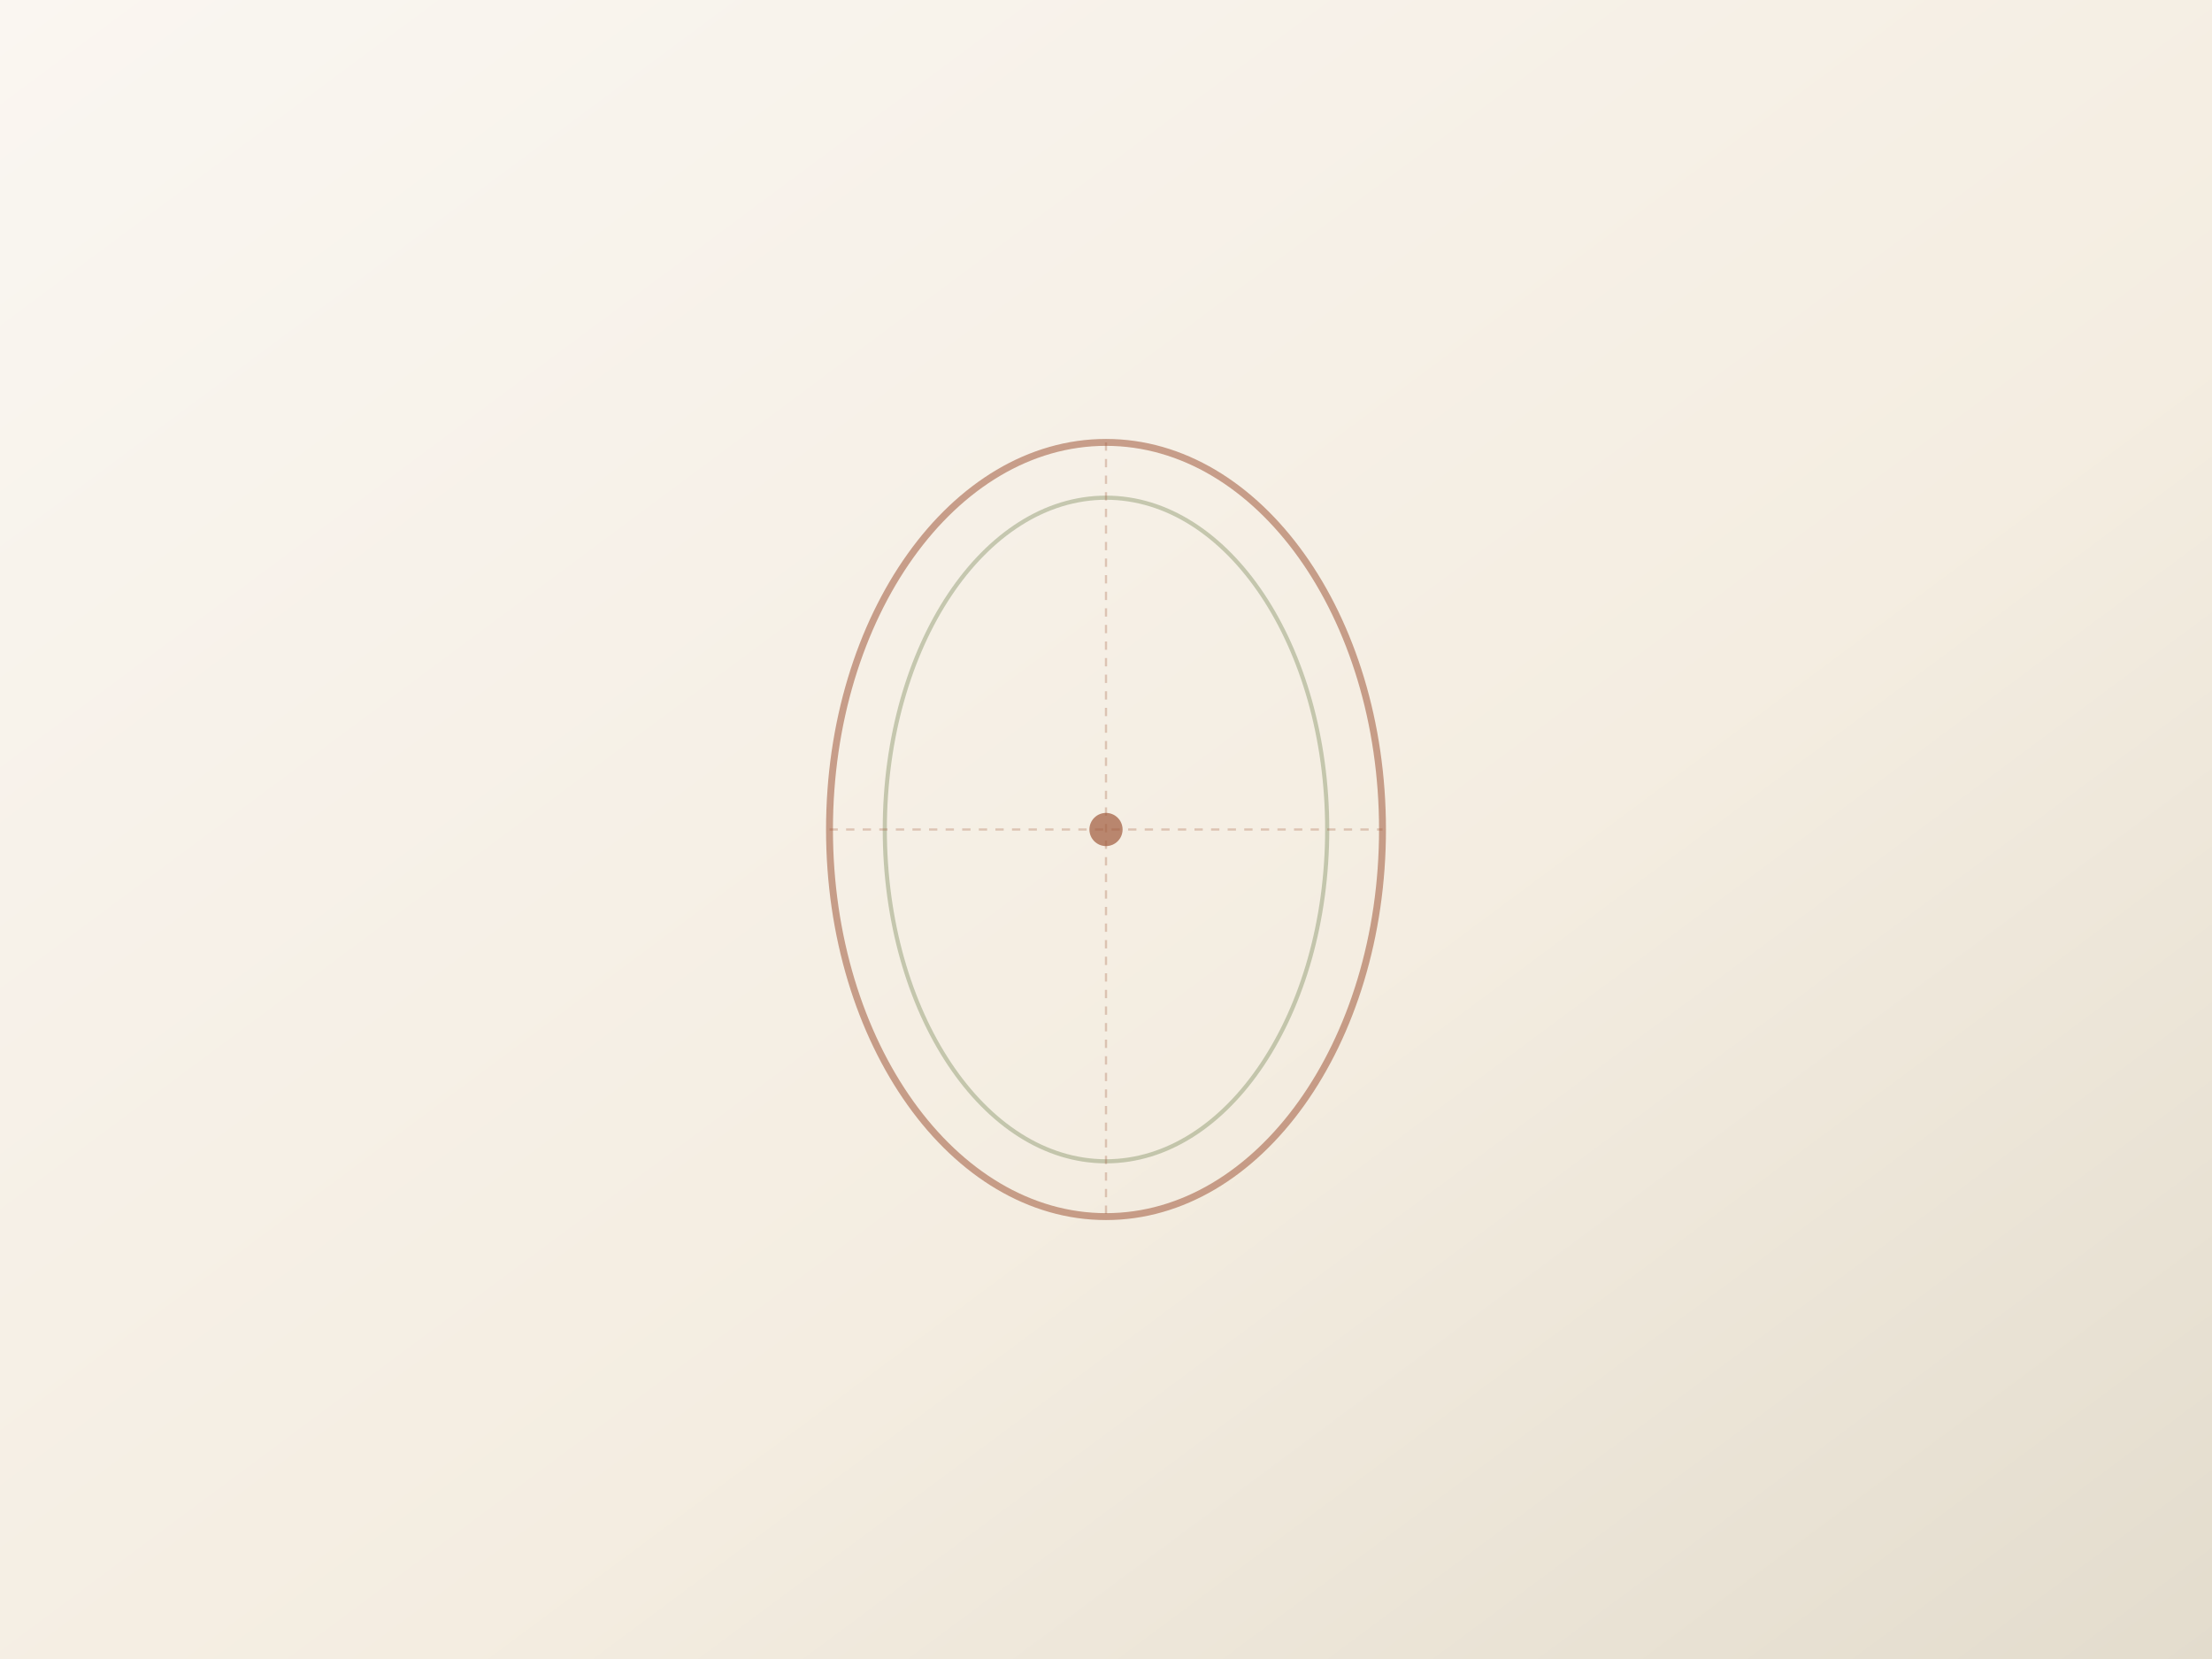
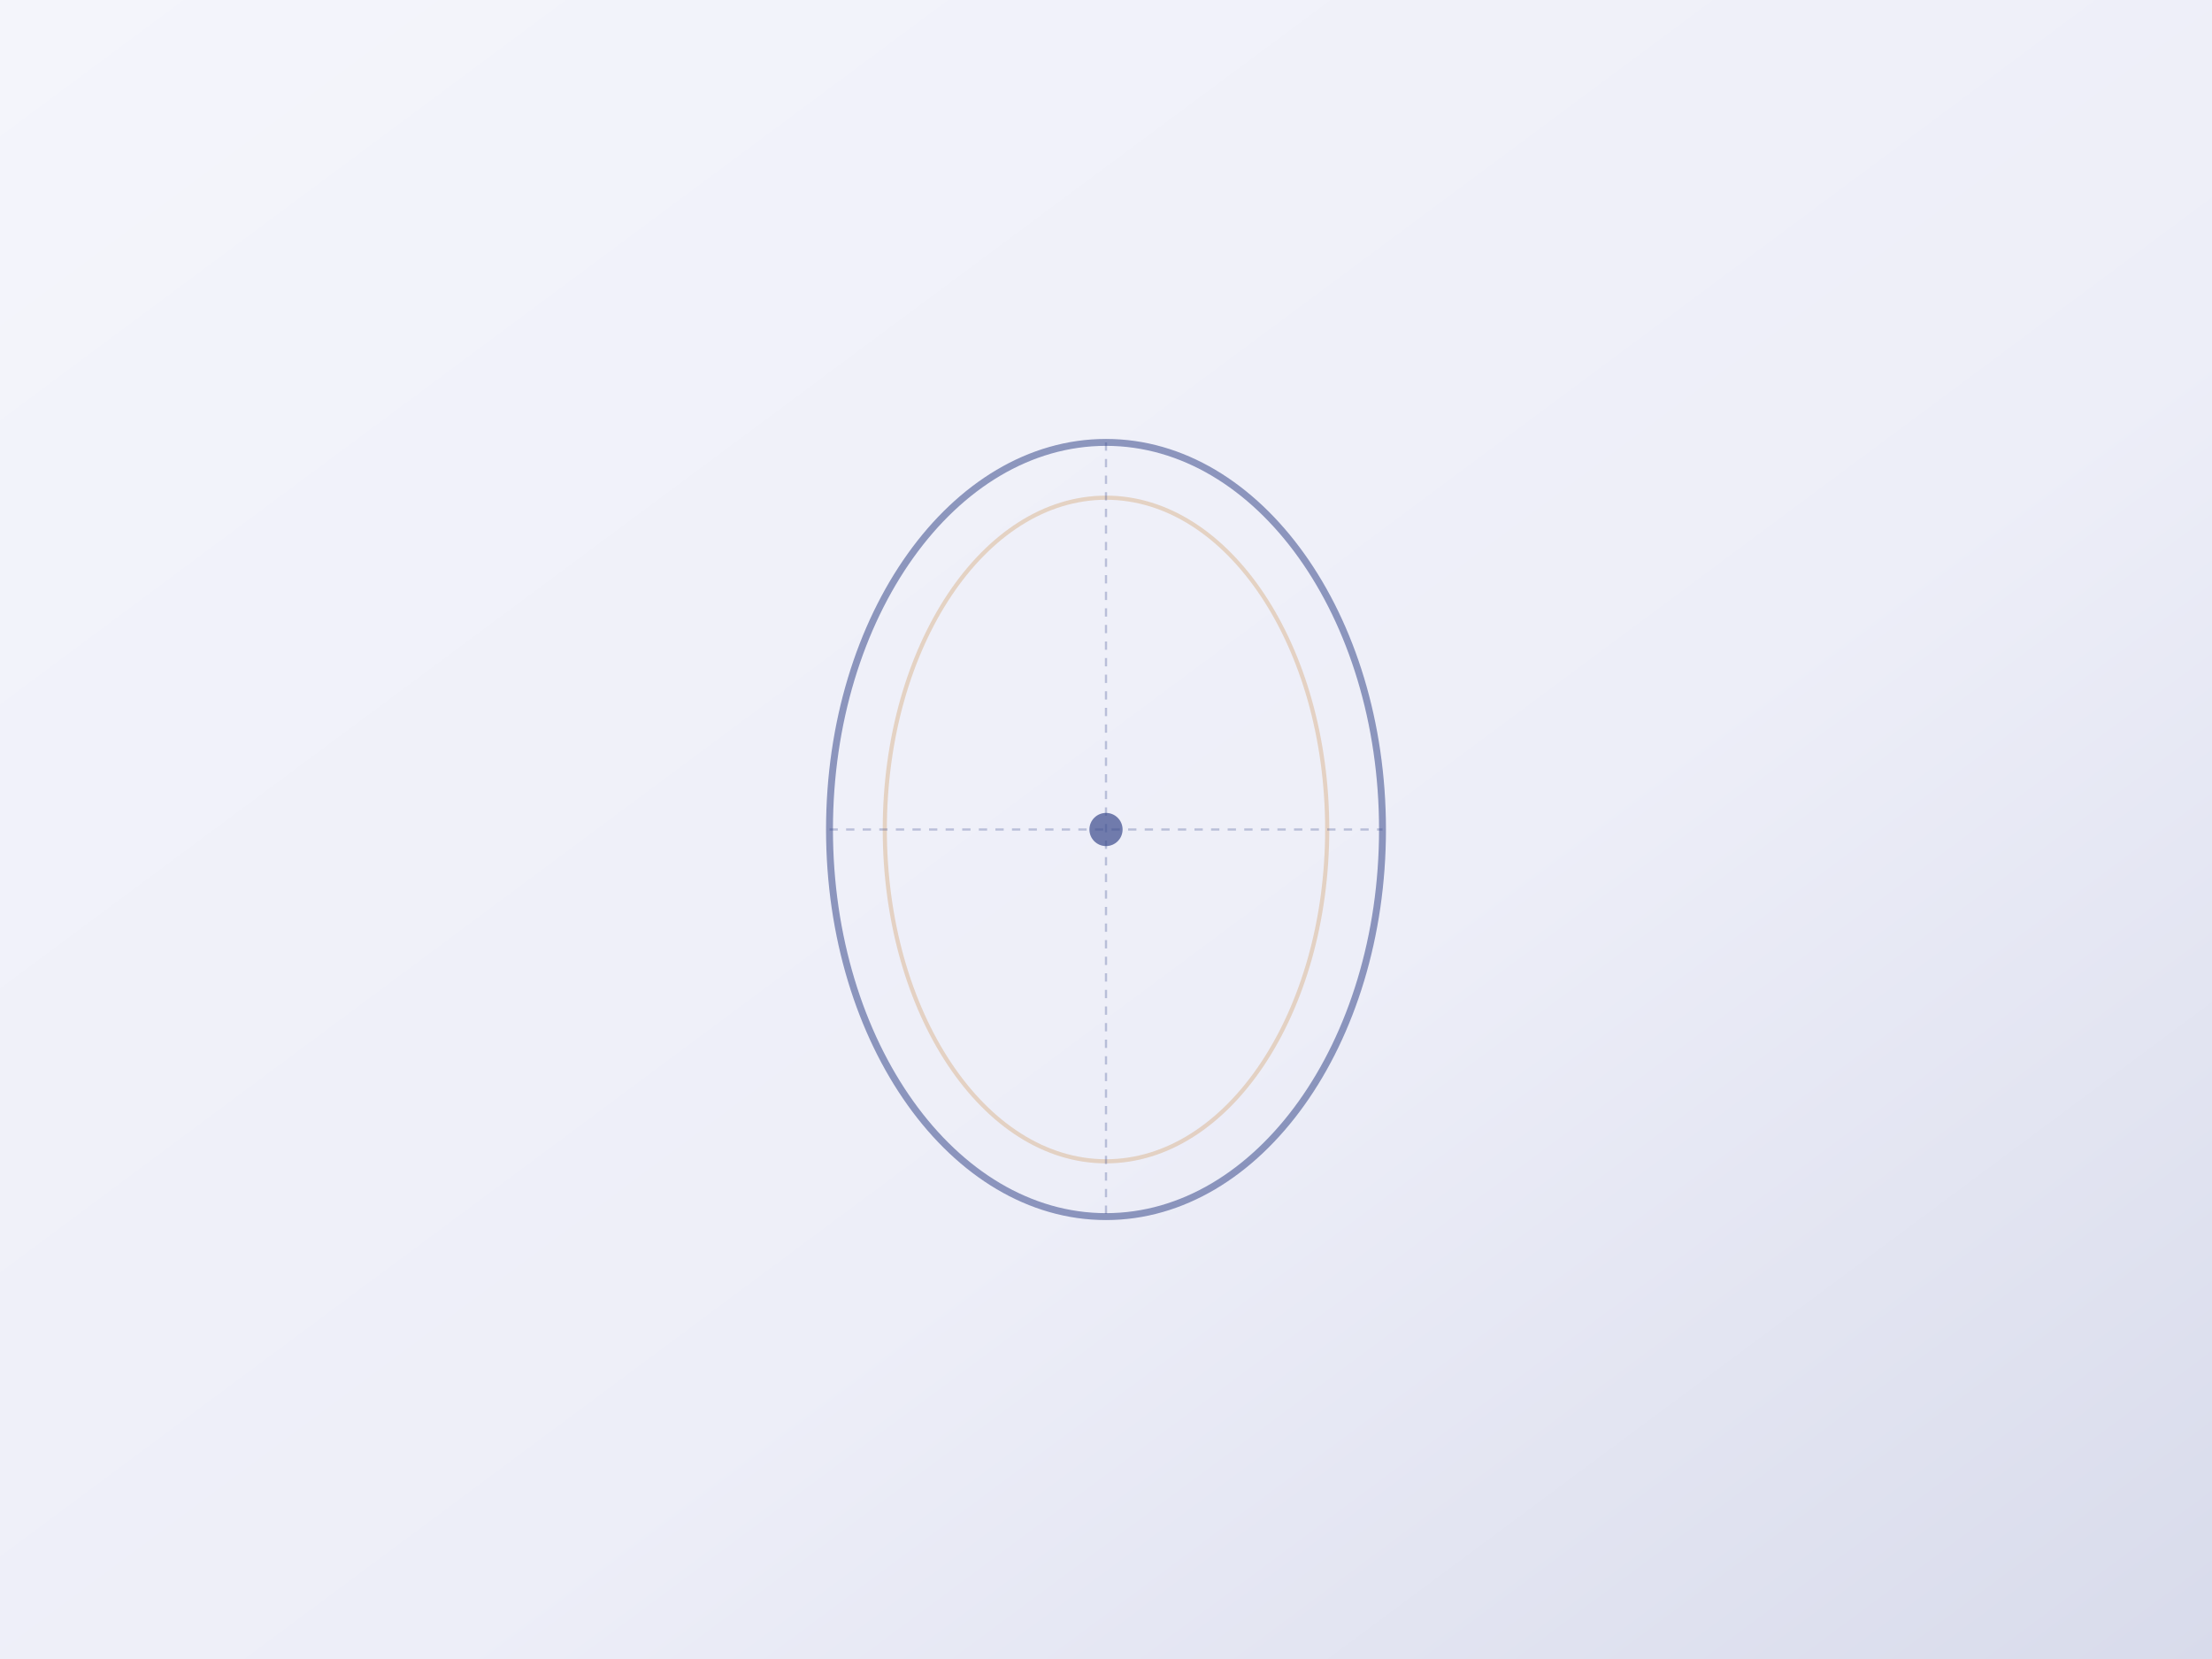
<svg xmlns="http://www.w3.org/2000/svg" viewBox="0 0 800 600" preserveAspectRatio="xMidYMid slice">
  <defs>
    <linearGradient id="bg-autolim" x1="0%" y1="0%" x2="100%" y2="100%">
-       <stop offset="0%" stop-color="#faf6f1" />
-       <stop offset="60%" stop-color="#f4ede1" />
-       <stop offset="100%" stop-color="#e3dccd" />
+       <stop offset="0%" stop-color="#f4f5fb" />
+       <stop offset="60%" stop-color="#edeef8" />
+       <stop offset="100%" stop-color="#d8dbeb" />
    </linearGradient>
  </defs>
  <rect width="800" height="600" fill="url(#bg-autolim)" />
  <g transform="translate(400, 300)">
-     <ellipse cx="0" cy="0" rx="100" ry="140" stroke="#a05a3c" stroke-width="2.5" fill="none" opacity="0.55" />
-     <ellipse cx="0" cy="0" rx="80" ry="120" stroke="#7a8a5b" stroke-width="1.5" fill="none" opacity="0.4" />
-     <line x1="-100" y1="0" x2="100" y2="0" stroke="#a05a3c" stroke-width="0.8" opacity="0.3" stroke-dasharray="3 3" />
-     <line x1="0" y1="-140" x2="0" y2="140" stroke="#a05a3c" stroke-width="0.8" opacity="0.3" stroke-dasharray="3 3" />
-     <circle cx="0" cy="0" r="6" fill="#a05a3c" opacity="0.7" />
+     <ellipse cx="0" cy="0" rx="100" ry="140" stroke="#3a4a8c" stroke-width="2.5" fill="none" opacity="0.55" />
+     <ellipse cx="0" cy="0" rx="80" ry="120" stroke="#d4a574" stroke-width="1.5" fill="none" opacity="0.4" />
+     <line x1="-100" y1="0" x2="100" y2="0" stroke="#3a4a8c" stroke-width="0.8" opacity="0.3" stroke-dasharray="3 3" />
+     <line x1="0" y1="-140" x2="0" y2="140" stroke="#3a4a8c" stroke-width="0.8" opacity="0.3" stroke-dasharray="3 3" />
+     <circle cx="0" cy="0" r="6" fill="#3a4a8c" opacity="0.7" />
  </g>
</svg>
